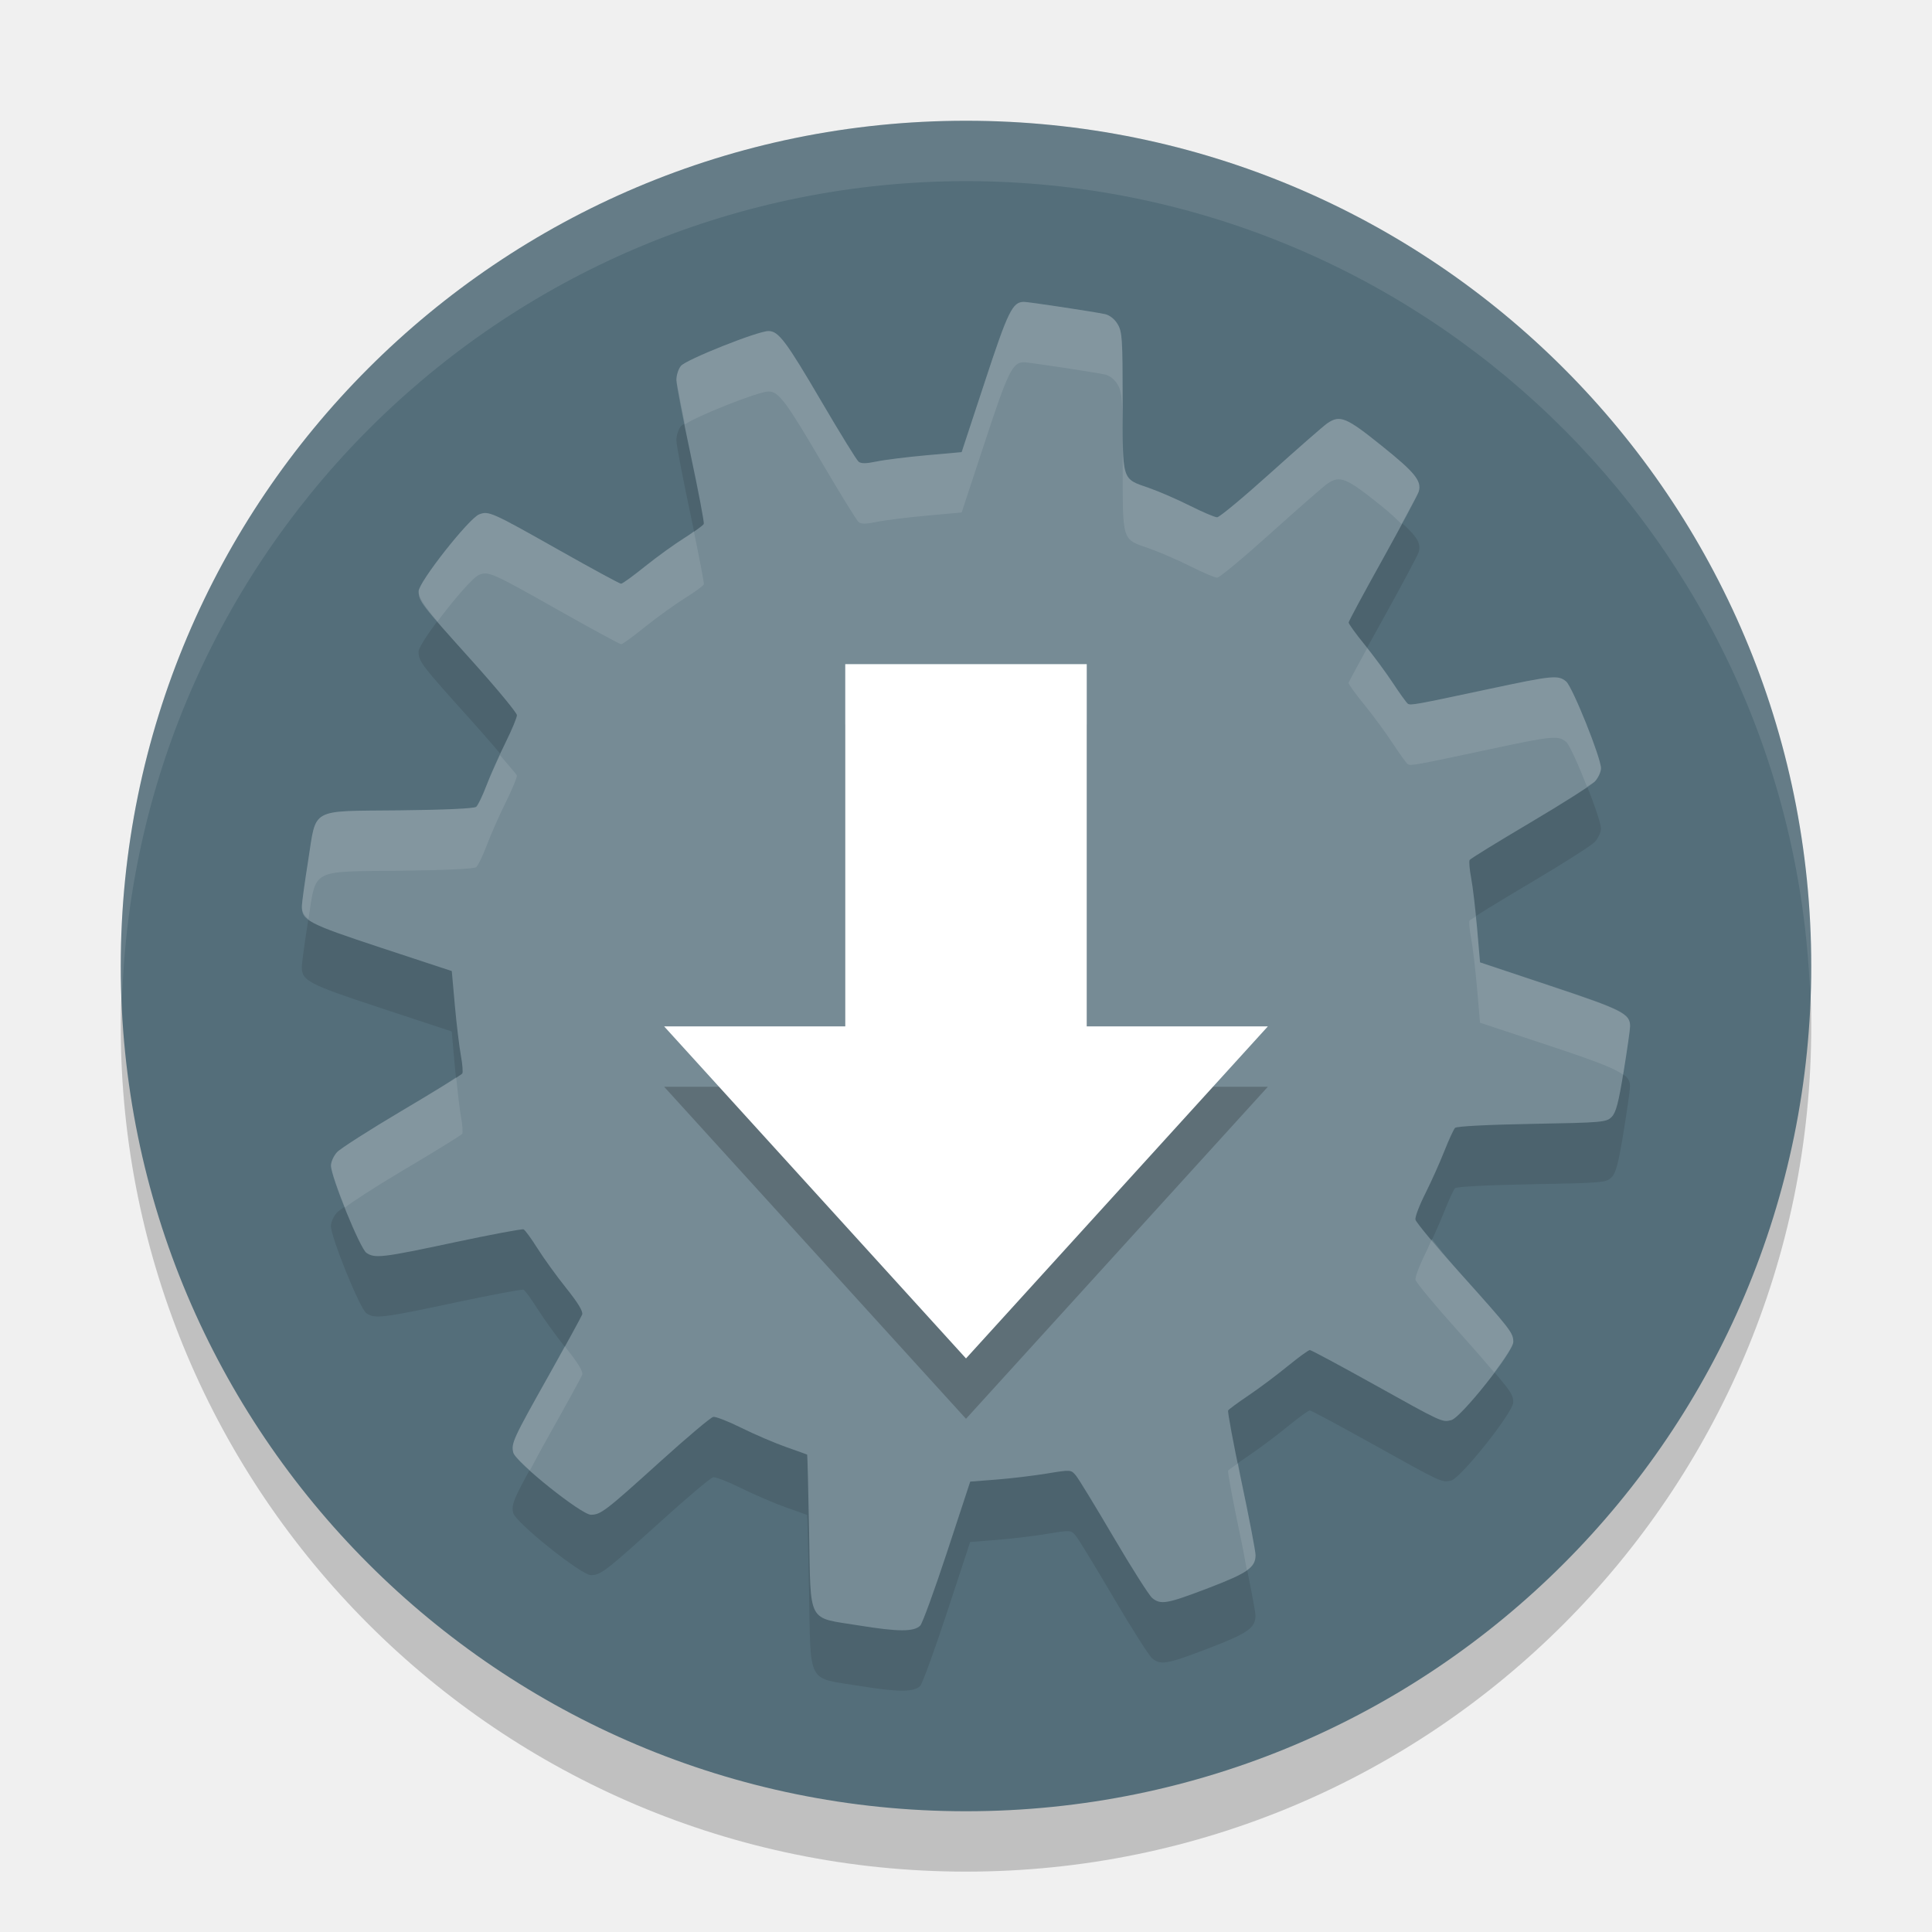
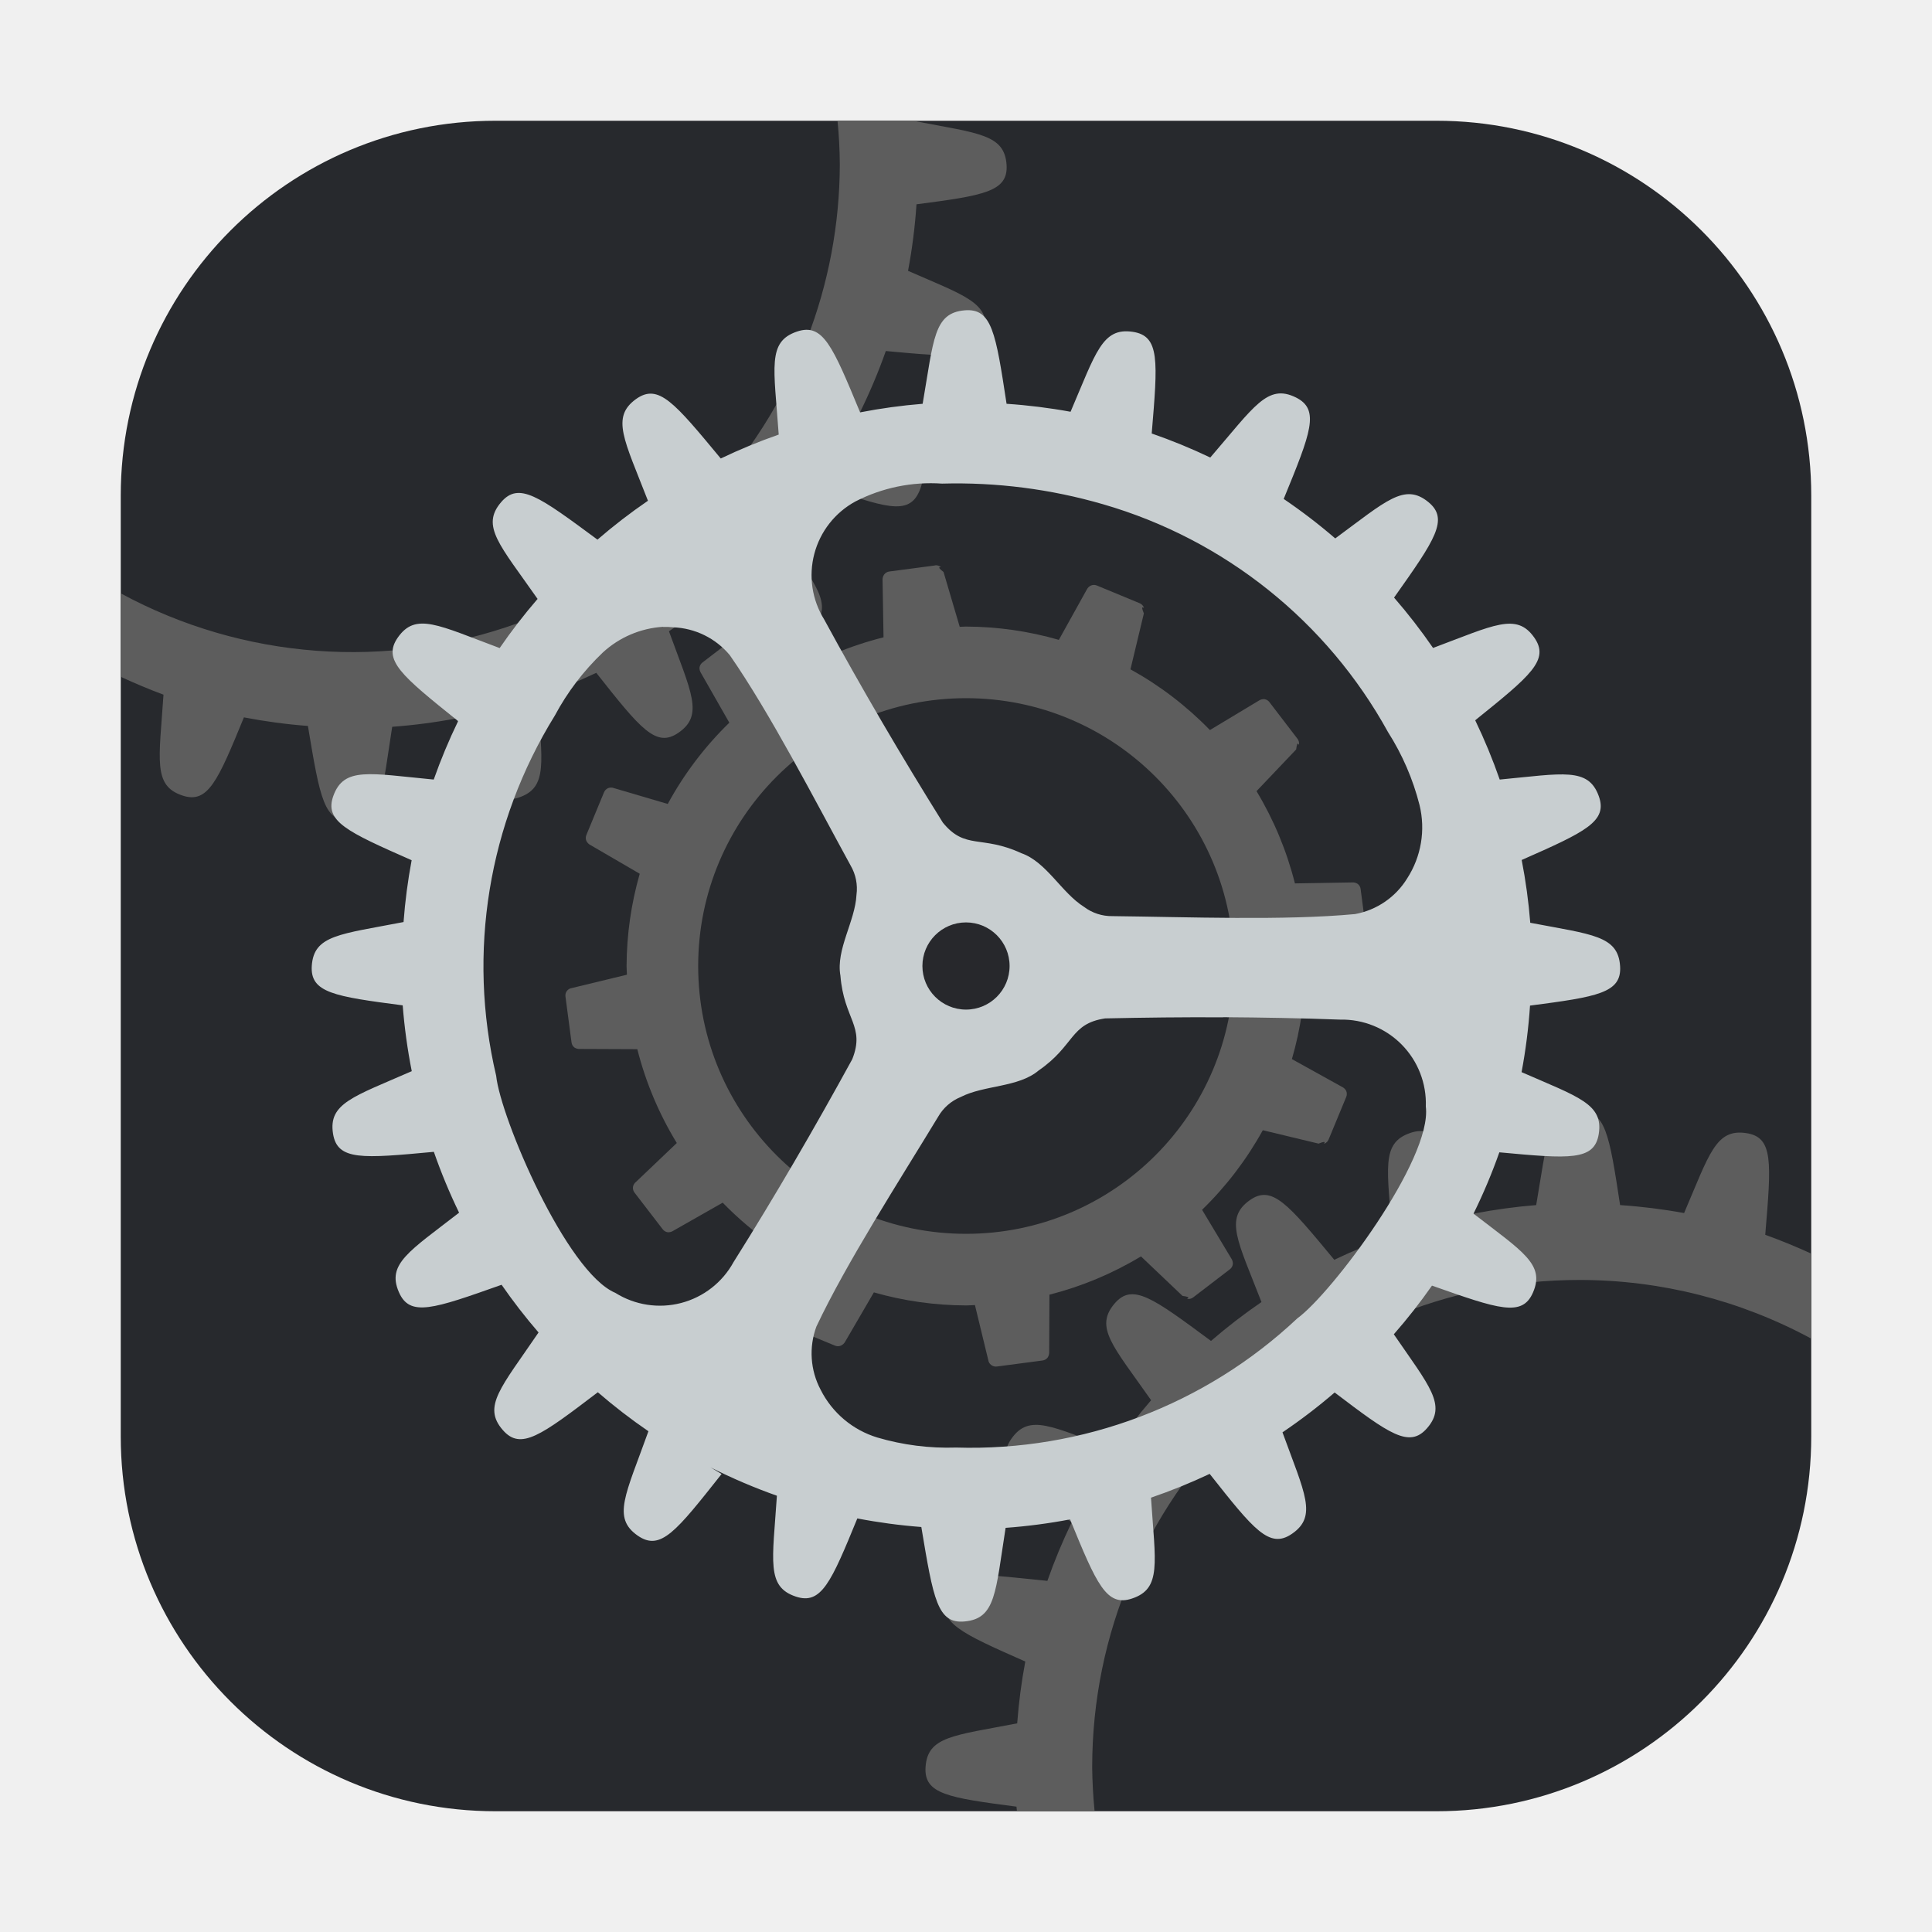
- <svg xmlns="http://www.w3.org/2000/svg" width="32" height="32" version="1">
-   <circle style="opacity:0.2" cx="16" cy="17" r="14" />
-   <circle style="fill:#546e7a" cx="16" cy="16" r="14" />
-   <path style="opacity:0.1" d="m 16.961,6 c -0.19,-0.001 -0.264,0.15 -0.649,1.323 L 15.928,8.489 15.343,8.541 c -0.322,0.029 -0.694,0.075 -0.826,0.103 -0.174,0.036 -0.255,0.037 -0.298,0.002 -0.032,-0.027 -0.304,-0.467 -0.603,-0.978 -0.599,-1.021 -0.72,-1.185 -0.889,-1.185 -0.177,0 -1.362,0.472 -1.449,0.577 -0.042,0.051 -0.076,0.157 -0.075,0.233 5.49e-4,0.076 0.107,0.633 0.236,1.238 0.129,0.606 0.227,1.122 0.218,1.146 -0.009,0.024 -0.15,0.126 -0.313,0.227 -0.163,0.101 -0.459,0.315 -0.657,0.474 -0.198,0.159 -0.378,0.29 -0.401,0.29 -0.023,0 -0.485,-0.251 -1.027,-0.557 C 8.147,9.483 8.094,9.459 7.937,9.519 c -0.17,0.065 -1.004,1.123 -1.004,1.274 0,0.164 0.04,0.215 0.89,1.16 0.406,0.452 0.738,0.854 0.738,0.893 0,0.039 -0.085,0.244 -0.19,0.456 -0.105,0.212 -0.246,0.527 -0.312,0.701 -0.066,0.174 -0.143,0.336 -0.173,0.361 -0.033,0.028 -0.523,0.05 -1.272,0.058 -1.502,0.016 -1.37,-0.056 -1.512,0.838 -0.055,0.346 -0.101,0.682 -0.103,0.746 -0.005,0.238 0.096,0.291 1.318,0.694 l 1.165,0.384 0.051,0.571 c 0.028,0.314 0.074,0.689 0.1,0.83 0.026,0.141 0.036,0.275 0.023,0.296 -0.013,0.022 -0.464,0.299 -1.001,0.617 -0.537,0.318 -1.02,0.627 -1.074,0.686 -0.054,0.059 -0.1,0.159 -0.1,0.223 0,0.187 0.48,1.368 0.586,1.443 0.139,0.097 0.259,0.083 1.459,-0.173 0.605,-0.129 1.12,-0.225 1.145,-0.215 0.024,0.01 0.127,0.151 0.229,0.313 0.102,0.162 0.316,0.459 0.477,0.66 0.2,0.25 0.283,0.389 0.264,0.439 -0.015,0.04 -0.263,0.493 -0.552,1.007 -0.592,1.053 -0.626,1.126 -0.588,1.28 0.04,0.158 1.129,1.029 1.286,1.028 0.162,-4.07e-4 0.24,-0.06 1.148,-0.881 0.442,-0.4 0.837,-0.733 0.878,-0.74 0.041,-0.007 0.251,0.075 0.468,0.183 0.217,0.107 0.549,0.25 0.737,0.316 0.188,0.066 0.345,0.123 0.35,0.126 0.005,0.003 0.019,0.575 0.032,1.271 0.03,1.554 -0.041,1.419 0.827,1.559 0.652,0.106 0.91,0.106 1.014,0.002 0.036,-0.037 0.237,-0.588 0.447,-1.226 l 0.381,-1.159 0.439,-0.034 c 0.241,-0.019 0.615,-0.064 0.833,-0.1 0.394,-0.065 0.397,-0.065 0.479,0.034 0.045,0.054 0.326,0.515 0.625,1.024 0.299,0.509 0.587,0.961 0.638,1.004 0.142,0.116 0.243,0.098 0.928,-0.164 0.654,-0.25 0.785,-0.341 0.784,-0.546 -1.32e-4,-0.064 -0.107,-0.621 -0.238,-1.238 -0.131,-0.618 -0.228,-1.14 -0.216,-1.159 0.012,-0.019 0.162,-0.13 0.336,-0.247 0.174,-0.117 0.465,-0.335 0.646,-0.483 0.182,-0.149 0.349,-0.27 0.371,-0.27 0.022,-3.3e-5 0.497,0.255 1.056,0.566 1.142,0.637 1.135,0.633 1.286,0.595 0.161,-0.04 1.028,-1.132 1.028,-1.294 0,-0.151 -0.037,-0.199 -0.901,-1.162 -0.388,-0.432 -0.712,-0.822 -0.72,-0.866 -0.008,-0.044 0.067,-0.24 0.166,-0.436 0.098,-0.196 0.239,-0.51 0.313,-0.698 0.074,-0.188 0.154,-0.361 0.178,-0.385 0.025,-0.026 0.541,-0.053 1.272,-0.066 1.173,-0.021 1.234,-0.027 1.321,-0.115 0.072,-0.072 0.114,-0.234 0.198,-0.749 0.059,-0.361 0.107,-0.699 0.107,-0.75 0.002,-0.209 -0.124,-0.273 -1.32,-0.671 L 24.514,16.94 24.465,16.371 c -0.027,-0.313 -0.071,-0.687 -0.098,-0.829 -0.027,-0.142 -0.038,-0.276 -0.025,-0.298 0.013,-0.022 0.464,-0.299 1.001,-0.617 0.537,-0.317 1.02,-0.625 1.074,-0.684 0.054,-0.059 0.1,-0.157 0.1,-0.218 0,-0.174 -0.473,-1.352 -0.577,-1.438 -0.132,-0.11 -0.223,-0.1 -1.275,0.124 -1.236,0.264 -1.302,0.275 -1.347,0.244 -0.021,-0.015 -0.134,-0.171 -0.25,-0.347 -0.116,-0.176 -0.328,-0.463 -0.471,-0.638 -0.143,-0.175 -0.259,-0.337 -0.259,-0.359 -2.7e-5,-0.022 0.256,-0.496 0.568,-1.056 C 23.216,9.696 23.483,9.196 23.498,9.144 23.551,8.967 23.441,8.829 22.887,8.385 22.298,7.911 22.194,7.867 21.983,8.012 c -0.06,0.041 -0.48,0.408 -0.932,0.815 -0.452,0.407 -0.853,0.741 -0.892,0.741 -0.039,0 -0.243,-0.087 -0.454,-0.193 -0.211,-0.106 -0.513,-0.237 -0.671,-0.292 -0.461,-0.161 -0.44,-0.094 -0.44,-1.426 -1.48e-4,-1.059 -0.007,-1.163 -0.084,-1.291 C 18.46,6.283 18.377,6.219 18.302,6.203 18.112,6.162 17.042,6.001 16.961,6 Z" />
-   <path style="fill:#768b95" d="m 16.961,5 c -0.19,-0.001 -0.264,0.15 -0.649,1.323 L 15.928,7.489 15.343,7.541 c -0.322,0.029 -0.694,0.075 -0.826,0.103 -0.174,0.036 -0.255,0.037 -0.298,0.002 -0.032,-0.027 -0.304,-0.467 -0.603,-0.978 -0.599,-1.021 -0.72,-1.185 -0.889,-1.185 -0.177,0 -1.362,0.472 -1.449,0.577 -0.042,0.051 -0.076,0.157 -0.075,0.233 5.49e-4,0.076 0.107,0.633 0.236,1.238 0.129,0.606 0.227,1.122 0.218,1.146 -0.009,0.024 -0.15,0.126 -0.313,0.227 -0.163,0.101 -0.459,0.315 -0.657,0.474 -0.198,0.159 -0.378,0.29 -0.401,0.29 -0.023,0 -0.485,-0.251 -1.027,-0.557 C 8.147,8.483 8.094,8.459 7.937,8.519 7.767,8.584 6.934,9.642 6.934,9.793 c 0,0.164 0.04,0.215 0.89,1.16 0.406,0.452 0.738,0.854 0.738,0.893 0,0.039 -0.085,0.244 -0.19,0.456 -0.105,0.212 -0.246,0.527 -0.312,0.701 -0.066,0.174 -0.143,0.336 -0.173,0.361 -0.033,0.028 -0.523,0.05 -1.272,0.058 -1.502,0.016 -1.37,-0.056 -1.512,0.838 -0.055,0.346 -0.101,0.682 -0.103,0.746 -0.005,0.238 0.096,0.291 1.318,0.694 l 1.165,0.384 0.051,0.571 c 0.028,0.314 0.074,0.689 0.1,0.83 0.026,0.141 0.036,0.275 0.023,0.296 -0.013,0.022 -0.464,0.299 -1.001,0.617 -0.537,0.318 -1.02,0.627 -1.074,0.686 -0.054,0.059 -0.1,0.159 -0.1,0.223 0,0.187 0.48,1.368 0.586,1.443 0.139,0.097 0.259,0.083 1.459,-0.173 0.605,-0.129 1.12,-0.225 1.145,-0.215 0.024,0.01 0.127,0.151 0.229,0.313 0.102,0.162 0.316,0.459 0.477,0.66 0.2,0.25 0.283,0.389 0.264,0.439 -0.015,0.04 -0.263,0.493 -0.552,1.007 -0.592,1.053 -0.626,1.126 -0.588,1.28 0.04,0.158 1.129,1.029 1.286,1.028 0.162,-4.07e-4 0.24,-0.06 1.148,-0.881 0.442,-0.4 0.837,-0.733 0.878,-0.74 0.041,-0.007 0.251,0.075 0.468,0.183 0.217,0.107 0.549,0.25 0.737,0.316 0.188,0.066 0.345,0.123 0.35,0.126 0.005,0.003 0.019,0.575 0.032,1.271 0.03,1.554 -0.041,1.419 0.827,1.559 0.652,0.106 0.91,0.106 1.014,0.002 0.036,-0.037 0.237,-0.588 0.447,-1.226 l 0.381,-1.159 0.439,-0.034 c 0.241,-0.019 0.615,-0.064 0.833,-0.1 0.394,-0.065 0.397,-0.065 0.479,0.034 0.045,0.054 0.326,0.515 0.625,1.024 0.299,0.509 0.587,0.961 0.638,1.004 0.142,0.116 0.243,0.098 0.928,-0.164 0.654,-0.25 0.785,-0.341 0.784,-0.546 -1.32e-4,-0.064 -0.107,-0.621 -0.238,-1.238 -0.131,-0.618 -0.228,-1.14 -0.216,-1.159 0.012,-0.019 0.162,-0.13 0.336,-0.247 0.174,-0.117 0.465,-0.335 0.646,-0.483 0.182,-0.149 0.349,-0.27 0.371,-0.27 0.022,-3.3e-5 0.497,0.255 1.056,0.566 1.142,0.637 1.135,0.633 1.286,0.595 0.161,-0.04 1.028,-1.132 1.028,-1.294 0,-0.151 -0.037,-0.199 -0.901,-1.162 -0.388,-0.432 -0.712,-0.822 -0.72,-0.866 -0.008,-0.044 0.067,-0.24 0.166,-0.436 0.098,-0.196 0.239,-0.51 0.313,-0.698 0.074,-0.188 0.154,-0.361 0.178,-0.385 0.025,-0.026 0.541,-0.053 1.272,-0.066 1.173,-0.021 1.234,-0.027 1.321,-0.115 0.072,-0.072 0.114,-0.234 0.198,-0.749 0.059,-0.361 0.107,-0.699 0.107,-0.75 0.002,-0.209 -0.124,-0.273 -1.32,-0.671 L 24.514,15.94 24.465,15.371 c -0.027,-0.313 -0.071,-0.687 -0.098,-0.829 -0.027,-0.142 -0.038,-0.276 -0.025,-0.298 0.013,-0.022 0.464,-0.299 1.001,-0.617 0.537,-0.317 1.02,-0.625 1.074,-0.684 0.054,-0.059 0.1,-0.157 0.1,-0.218 0,-0.174 -0.473,-1.352 -0.577,-1.438 -0.132,-0.11 -0.223,-0.1 -1.275,0.124 -1.236,0.264 -1.302,0.275 -1.347,0.244 -0.021,-0.015 -0.134,-0.171 -0.25,-0.347 -0.116,-0.176 -0.328,-0.463 -0.471,-0.638 -0.143,-0.175 -0.259,-0.337 -0.259,-0.359 -2.7e-5,-0.022 0.256,-0.496 0.568,-1.056 C 23.216,8.696 23.483,8.196 23.498,8.144 23.551,7.967 23.441,7.829 22.887,7.385 22.298,6.911 22.194,6.867 21.983,7.012 c -0.06,0.041 -0.48,0.408 -0.932,0.815 -0.452,0.407 -0.853,0.741 -0.892,0.741 -0.039,0 -0.243,-0.087 -0.454,-0.193 -0.211,-0.106 -0.513,-0.237 -0.671,-0.292 -0.461,-0.161 -0.44,-0.094 -0.44,-1.426 -1.48e-4,-1.059 -0.007,-1.163 -0.084,-1.291 C 18.46,5.283 18.377,5.219 18.302,5.203 18.112,5.162 17.042,5.001 16.961,5 Z" />
-   <path style="opacity:0.2" d="m 14,12 v 6 h -3 l 5,5.5 5,-5.5 h -3 v -6 z" />
-   <path style="fill:#ffffff" d="m 14,11 v 6 h -3 l 5,5.5 5,-5.5 h -3 v -6 z" />
-   <path style="opacity:0.1;fill:#ffffff" d="M 16 2 A 14 14 0 0 0 2 16 A 14 14 0 0 0 2.021 16.586 A 14 14 0 0 1 16 3 A 14 14 0 0 1 29.979 16.414 A 14 14 0 0 0 30 16 A 14 14 0 0 0 16 2 z" />
-   <path style="opacity:0.1;fill:#ffffff" d="M 16.961 5 C 16.771 4.999 16.698 5.149 16.312 6.322 L 15.928 7.488 L 15.344 7.541 C 15.022 7.57 14.649 7.617 14.518 7.645 C 14.343 7.681 14.263 7.682 14.221 7.646 C 14.189 7.62 13.917 7.179 13.617 6.668 C 13.019 5.647 12.897 5.484 12.729 5.484 C 12.552 5.484 11.366 5.956 11.279 6.061 C 11.237 6.112 11.204 6.217 11.205 6.293 C 11.205 6.338 11.288 6.735 11.346 7.029 C 11.524 6.898 12.56 6.484 12.729 6.484 C 12.897 6.484 13.019 6.647 13.617 7.668 C 13.917 8.179 14.189 8.62 14.221 8.646 C 14.263 8.682 14.343 8.681 14.518 8.645 C 14.649 8.617 15.022 8.57 15.344 8.541 L 15.928 8.488 L 16.312 7.322 C 16.698 6.149 16.771 5.999 16.961 6 C 17.043 6.001 18.113 6.163 18.303 6.203 C 18.378 6.219 18.459 6.283 18.51 6.367 C 18.587 6.495 18.596 6.6 18.596 7.658 C 18.596 8.99 18.574 8.923 19.035 9.084 C 19.192 9.139 19.496 9.269 19.707 9.375 C 19.918 9.481 20.121 9.568 20.16 9.568 C 20.199 9.568 20.601 9.233 21.053 8.826 C 21.505 8.419 21.925 8.053 21.984 8.012 C 22.195 7.867 22.297 7.911 22.887 8.385 C 23.056 8.521 23.119 8.589 23.213 8.678 C 23.313 8.489 23.491 8.169 23.498 8.145 C 23.551 7.967 23.44 7.829 22.887 7.385 C 22.297 6.911 22.195 6.867 21.984 7.012 C 21.925 7.053 21.505 7.419 21.053 7.826 C 20.601 8.233 20.199 8.568 20.16 8.568 C 20.121 8.568 19.918 8.481 19.707 8.375 C 19.496 8.269 19.192 8.139 19.035 8.084 C 18.574 7.923 18.596 7.99 18.596 6.658 C 18.596 5.6 18.587 5.495 18.51 5.367 C 18.459 5.283 18.378 5.219 18.303 5.203 C 18.113 5.163 17.043 5.001 16.961 5 z M 8.055 8.498 C 8.01 8.494 7.977 8.505 7.938 8.52 C 7.768 8.584 6.934 9.642 6.934 9.793 C 6.934 9.895 7.03 10.036 7.246 10.293 C 7.503 9.949 7.835 9.558 7.938 9.52 C 8.095 9.46 8.148 9.484 9.262 10.113 C 9.804 10.419 10.266 10.67 10.289 10.67 C 10.312 10.67 10.492 10.538 10.689 10.379 C 10.887 10.22 11.183 10.008 11.346 9.906 C 11.509 9.805 11.649 9.702 11.658 9.678 C 11.665 9.659 11.577 9.214 11.492 8.799 C 11.437 8.838 11.422 8.859 11.346 8.906 C 11.183 9.008 10.887 9.22 10.689 9.379 C 10.492 9.538 10.312 9.67 10.289 9.67 C 10.266 9.67 9.804 9.419 9.262 9.113 C 8.426 8.641 8.188 8.509 8.055 8.498 z M 22.645 10.736 C 22.525 10.957 22.336 11.299 22.336 11.311 C 22.336 11.332 22.453 11.495 22.596 11.67 C 22.739 11.845 22.95 12.132 23.066 12.309 C 23.182 12.485 23.295 12.642 23.316 12.656 C 23.362 12.688 23.428 12.676 24.664 12.412 C 25.716 12.188 25.807 12.178 25.939 12.287 C 25.995 12.333 26.147 12.676 26.285 13.027 C 26.304 13.013 26.409 12.951 26.416 12.943 C 26.47 12.884 26.518 12.785 26.518 12.725 C 26.518 12.551 26.044 11.373 25.939 11.287 C 25.807 11.178 25.716 11.188 24.664 11.412 C 23.428 11.676 23.362 11.688 23.316 11.656 C 23.295 11.642 23.182 11.485 23.066 11.309 C 22.962 11.151 22.784 10.912 22.645 10.736 z M 8.281 12.506 C 8.199 12.684 8.107 12.881 8.061 13.004 C 7.995 13.178 7.917 13.338 7.887 13.363 C 7.853 13.391 7.364 13.414 6.615 13.422 C 5.113 13.438 5.245 13.366 5.104 14.26 C 5.049 14.606 5.001 14.942 5 15.006 C 4.998 15.093 5.033 15.157 5.109 15.221 C 5.239 14.38 5.142 14.438 6.615 14.422 C 7.364 14.414 7.853 14.391 7.887 14.363 C 7.917 14.338 7.995 14.178 8.061 14.004 C 8.126 13.83 8.266 13.512 8.371 13.301 C 8.476 13.089 8.562 12.885 8.562 12.846 C 8.562 12.831 8.363 12.609 8.281 12.506 z M 24.443 15.182 C 24.433 15.189 24.343 15.242 24.342 15.244 C 24.328 15.266 24.34 15.401 24.367 15.543 C 24.394 15.685 24.438 16.058 24.465 16.371 L 24.514 16.939 L 25.68 17.326 C 26.438 17.578 26.745 17.695 26.883 17.801 C 26.887 17.777 26.889 17.773 26.893 17.748 C 26.951 17.387 27 17.05 27 16.998 C 27.002 16.789 26.875 16.723 25.68 16.326 L 24.514 15.939 L 24.465 15.371 C 24.459 15.3 24.451 15.256 24.443 15.182 z M 7.555 17.842 C 7.466 17.906 7.139 18.111 6.656 18.396 C 6.119 18.715 5.636 19.025 5.582 19.084 C 5.528 19.143 5.482 19.241 5.482 19.305 C 5.482 19.39 5.594 19.701 5.713 20 C 5.848 19.898 6.185 19.676 6.656 19.396 C 7.193 19.078 7.643 18.801 7.656 18.779 C 7.669 18.758 7.659 18.626 7.633 18.484 C 7.613 18.375 7.581 18.095 7.555 17.842 z M 23.717 20.523 C 23.678 20.608 23.643 20.695 23.609 20.762 C 23.511 20.958 23.438 21.153 23.445 21.197 C 23.453 21.241 23.776 21.63 24.164 22.062 C 24.49 22.426 24.615 22.573 24.748 22.73 C 24.92 22.501 25.064 22.288 25.064 22.225 C 25.064 22.073 25.028 22.026 24.164 21.062 C 23.922 20.793 23.848 20.686 23.717 20.523 z M 9.354 22.297 C 9.255 22.476 9.228 22.534 9.09 22.779 C 8.498 23.832 8.463 23.904 8.502 24.059 C 8.514 24.106 8.63 24.221 8.777 24.354 C 8.867 24.186 8.916 24.089 9.09 23.779 C 9.379 23.266 9.627 22.812 9.643 22.771 C 9.662 22.721 9.579 22.582 9.379 22.332 C 9.37 22.321 9.362 22.308 9.354 22.297 z M 20.506 24.236 C 20.447 24.279 20.347 24.348 20.342 24.357 C 20.33 24.376 20.428 24.898 20.559 25.516 C 20.61 25.76 20.613 25.807 20.652 26.006 C 20.762 25.928 20.795 25.855 20.795 25.754 C 20.795 25.69 20.689 25.133 20.559 24.516 C 20.527 24.367 20.532 24.368 20.506 24.236 z" />
+ <svg xmlns="http://www.w3.org/2000/svg" height="16px" width="16px" id="svg2536" viewBox="0 0 16 16">
+   <defs>
+     <style>.cls-1{fill:#27292d;}.cls-2{fill:#5d5d5d;}.cls-3{fill:#c8ced0;}.cls-4{fill:url(#Gradiente_sem_nome_8);}</style>
+     <radialGradient id="Gradiente_sem_nome_8" cx="159.389" cy="6.018" r="0.376" gradientTransform="matrix(0.9607, 0, 0, -0.9607, -145.1274, 13.7818)" gradientUnits="userSpaceOnUse">
+       <stop offset="0" stop-color="#27282c" />
+       <stop offset="1" stop-color="#27282c" />
+     </radialGradient>
+   </defs>
+   <g id="layer1">
+     <path id="rect849-5" class="cls-1" d="M4.104,1h7.792A3.104,3.104,0,0,1,15,4.104v7.792A3.104,3.104,0,0,1,11.896,15H4.104A3.104,3.104,0,0,1,1,11.896V4.104A3.104,3.104,0,0,1,4.104,1Z" />
+     <path id="path2497-2" class="cls-2" d="M6.936,1q.018.181.019.364A4.036,4.036,0,0,1,6.682,2.811c-.007.019-.014.039-.022.059A4.03,4.03,0,0,1,1,4.914v.691q.174.081.354.148c-.036.541-.089.753.156.835.212.071.293-.118.51-.647a4.686,4.686,0,0,0,.53.071c.1.599.133.805.361.782.256-.025.253-.242.337-.775a4.686,4.686,0,0,0,.534-.07c.22.537.301.727.514.656.245-.082.192-.293.156-.835a4.676,4.676,0,0,0,.486-.198c.366.463.495.625.681.496.212-.146.105-.334-.079-.84a4.661,4.661,0,0,0,.432-.331c.453.344.619.464.765.296.167-.191.02-.348-.276-.778a4.678,4.678,0,0,0,.316-.404c.553.195.748.263.837.056.1-.232-.085-.337-.492-.652a4.663,4.663,0,0,0,.214-.508c.582.054.787.071.823-.151.04-.249-.166-.306-.639-.513a4.647,4.647,0,0,0,.07-.551c.559-.073.76-.105.746-.326-.016-.253-.23-.261-.744-.36L7.591,1Z" />
+     <path id="path2485-2" class="cls-2" d="M7.743,4.683l-.379.05a.064.064,0,0,0-.042.025.073.073,0,0,0-.013.047l.008.473a2.811,2.811,0,0,0-.783.328l-.323-.34A.065.065,0,0,0,6.169,5.24a.063.063,0,0,0-.047.013l-.304.233a.064.064,0,0,0-.025.042.076.076,0,0,0,.013.047l.234.41a2.811,2.811,0,0,0-.51.673l-.445-.131a.066.066,0,0,0-.049,0,.064.064,0,0,0-.034.035l-.146.353a.064.064,0,0,0,0,.049.076.076,0,0,0,.035.035l.407.237A2.815,2.815,0,0,0,5.189,8c.001.024.001.048.003.072l-.454.11a.065.065,0,0,0-.043.024.063.063,0,0,0-.012.047l.05.379a.064.064,0,0,0,.024.043.076.076,0,0,0,.047.012l.474.002a2.812,2.812,0,0,0,.327.777l-.338.322a.065.065,0,0,0-.025.042.064.064,0,0,0,.013.047l.233.303a.064.064,0,0,0,.042.025.075.075,0,0,0,.047-.013L5.985,9.96a2.812,2.812,0,0,0,.674.51l-.131.444a.065.065,0,0,0,0,.049.063.063,0,0,0,.034.035l.353.146a.064.064,0,0,0,.049,0A.076.076,0,0,0,7,11.11l.237-.407A2.808,2.808,0,0,0,8,10.811c.025-.001.049-.001.074-.003l.11.454a.064.064,0,0,0,.071.055l.379-.05a.064.064,0,0,0,.042-.024.077.077,0,0,0,.013-.047l.002-.474a2.81,2.81,0,0,0,.758-.317l.344.327c.089.012.026.022.042.025a.063.063,0,0,0,.047-.013l.304-.233a.064.064,0,0,0,.024-.042.074.074,0,0,0-.013-.047l-.242-.403a2.809,2.809,0,0,0,.503-.659l.462.111c.083-.034.034.006.049,0a.063.063,0,0,0,.034-.034l.146-.353a.065.065,0,0,0,0-.049.073.073,0,0,0-.035-.034l-.415-.23A2.813,2.813,0,0,0,10.811,8l-.002-.053.454-.134c.055-.071.032-.011.042-.024a.063.063,0,0,0,.013-.047l-.05-.38a.063.063,0,0,0-.024-.042.073.073,0,0,0-.047-.012l-.473.008a2.81,2.81,0,0,0-.318-.764l.328-.345c.012-.089.022-.026.024-.042a.064.064,0,0,0-.013-.047l-.232-.303a.063.063,0,0,0-.042-.025.074.074,0,0,0-.047.013l-.404.243a2.81,2.81,0,0,0-.658-.503l.111-.463c-.034-.083.006-.034,0-.049a.063.063,0,0,0-.034-.035L9.084,4.849a.063.063,0,0,0-.049,0,.073.073,0,0,0-.035.034l-.231.416a2.811,2.811,0,0,0-.77-.11l-.051.002-.134-.454c-.071-.055-.012-.033-.025-.043a.063.063,0,0,0-.047-.012ZM8,5.782A2.218,2.218,0,1,1,5.782,8,2.218,2.218,0,0,1,8,5.782Z" />
+     <path id="path2689" class="cls-2" d="M13.07,9.206c-.257.022-.256.24-.348.774a4.706,4.706,0,0,0-.518.071c-.228-.55-.307-.742-.523-.669-.248.084-.19.296-.151.853a4.704,4.704,0,0,0-.48.198c-.385-.464-.516-.625-.702-.492-.209.151-.097.337.099.842a4.698,4.698,0,0,0-.418.322c-.484-.358-.651-.483-.799-.309-.168.198-.012.351.303.8a4.655,4.655,0,0,0-.314.407c-.508-.189-.695-.299-.843-.088-.131.187.032.317.499.693a4.67,4.67,0,0,0-.201.484c-.534-.051-.743-.107-.831.134-.077.212.111.297.648.534a4.648,4.648,0,0,0-.067.512c-.527.102-.743.107-.759.363-.014.223.188.253.753.327L8.422,15h.643q-.018-.181-.02-.364a4.036,4.036,0,0,1,4.036-4.036h0A4.035,4.035,0,0,1,15,11.086v-.704q-.187-.086-.381-.156c.05-.601.069-.808-.157-.842-.253-.038-.305.171-.515.662a4.702,4.702,0,0,0-.53-.066c-.09-.588-.121-.793-.347-.774Z" />
+     <g id="g2609">
+       <g id="g2507">
+         <path id="path2497" class="cls-3" d="M7.989,2.57c-.257.022-.256.239-.348.774a4.706,4.706,0,0,0-.518.071c-.228-.55-.307-.742-.523-.669-.248.084-.19.296-.151.853a4.696,4.696,0,0,0-.48.198c-.385-.464-.516-.625-.702-.492-.209.151-.097.337.099.842a4.685,4.685,0,0,0-.418.322c-.485-.358-.651-.483-.799-.309-.168.198-.011.351.303.8a4.686,4.686,0,0,0-.314.407c-.508-.189-.695-.299-.843-.088-.131.187.031.317.499.693a4.66,4.66,0,0,0-.202.484c-.534-.051-.743-.107-.831.134-.077.212.111.297.648.534a4.652,4.652,0,0,0-.067.512c-.527.102-.743.107-.76.363-.014.223.188.253.753.327a4.674,4.674,0,0,0,.075.545c-.484.212-.692.266-.652.518.036.224.243.205.835.15a4.657,4.657,0,0,0,.209.504c-.413.32-.6.424-.499.657.09.21.286.14.851-.06a4.709,4.709,0,0,0,.306.395c-.311.457-.467.612-.296.808.149.171.315.046.787-.313a4.688,4.688,0,0,0,.419.323c-.189.527-.303.716-.088.865.189.13.317-.035.694-.511l-.092-.055a4.689,4.689,0,0,0,.55.235c-.036.542-.089.753.156.835.212.071.293-.118.51-.647a4.705,4.705,0,0,0,.53.071c.1.599.133.805.361.782.256-.025.253-.242.337-.775a4.685,4.685,0,0,0,.534-.07c.22.537.301.727.514.655.245-.082.192-.293.156-.835a4.707,4.707,0,0,0,.486-.197c.366.463.495.625.682.496.212-.146.105-.334-.079-.84a4.66,4.66,0,0,0,.432-.33c.453.344.618.464.765.296.167-.191.02-.348-.275-.778a4.651,4.651,0,0,0,.316-.403c.553.195.748.263.837.056.1-.232-.085-.337-.493-.652a4.653,4.653,0,0,0,.214-.508c.582.054.787.071.823-.151.04-.249-.165-.306-.639-.513a4.667,4.667,0,0,0,.07-.551c.559-.073.76-.105.746-.326-.016-.254-.23-.262-.744-.36a4.649,4.649,0,0,0-.071-.52c.528-.233.715-.319.638-.53-.087-.239-.295-.186-.82-.136a4.664,4.664,0,0,0-.203-.491c.458-.369.619-.5.489-.685-.147-.21-.335-.102-.838.086a4.687,4.687,0,0,0-.323-.417c.34-.48.458-.65.283-.792-.197-.16-.348-.009-.77.302a4.67,4.67,0,0,0-.427-.327c.225-.549.303-.741.1-.841-.235-.115-.344.076-.708.498A4.703,4.703,0,0,0,9.538,3.59c.05-.601.069-.808-.157-.842-.253-.038-.305.171-.515.662a4.7,4.7,0,0,0-.53-.066c-.09-.588-.121-.793-.347-.774ZM7.802,4.005a4.353,4.353,0,0,1,1.333.171,3.946,3.946,0,0,1,2.36,1.887,2.073,2.073,0,0,1,.261.604.779.779,0,0,1-.102.607.642.642,0,0,1-.432.296c-.586.055-1.381.024-2.008.017A.381.381,0,0,1,8.977,7.51c-.186-.117-.311-.372-.518-.444-.331-.153-.465-.025-.651-.254-.344-.551-.676-1.118-.982-1.681a.695.695,0,0,1,.258-.978,1.361,1.361,0,0,1,.717-.148Zm-2.31,1.187a.604.604,0,0,1,.082.003.642.642,0,0,1,.47.231c.336.484.699,1.191,1,1.741a.381.381,0,0,1,.049.244c-.011.219-.172.453-.133.669.029.363.207.417.098.692-.312.57-.642,1.138-.983,1.68a.695.695,0,0,1-.979.255c-.406-.171-.951-1.451-.987-1.798a3.946,3.946,0,0,1,.486-2.983,2.07,2.07,0,0,1,.398-.523.812.812,0,0,1,.497-.212Zm4.637,3.232c.325.002.65.008.969.02a.695.695,0,0,1,.71.72c.055.437-.781,1.549-1.064,1.754a3.946,3.946,0,0,1-2.826,1.07,2.069,2.069,0,0,1-.652-.083.779.779,0,0,1-.47-.396.642.642,0,0,1-.035-.523c.251-.532.683-1.201,1.008-1.737a.381.381,0,0,1,.187-.164c.195-.1.478-.078.646-.22.3-.207.258-.387.55-.431.325-.007.651-.011.977-.009Z" />
+         <circle id="circle2503" class="cls-4" cx="8" cy="8" r="0.361" />
+       </g>
+     </g>
+   </g>
</svg>
